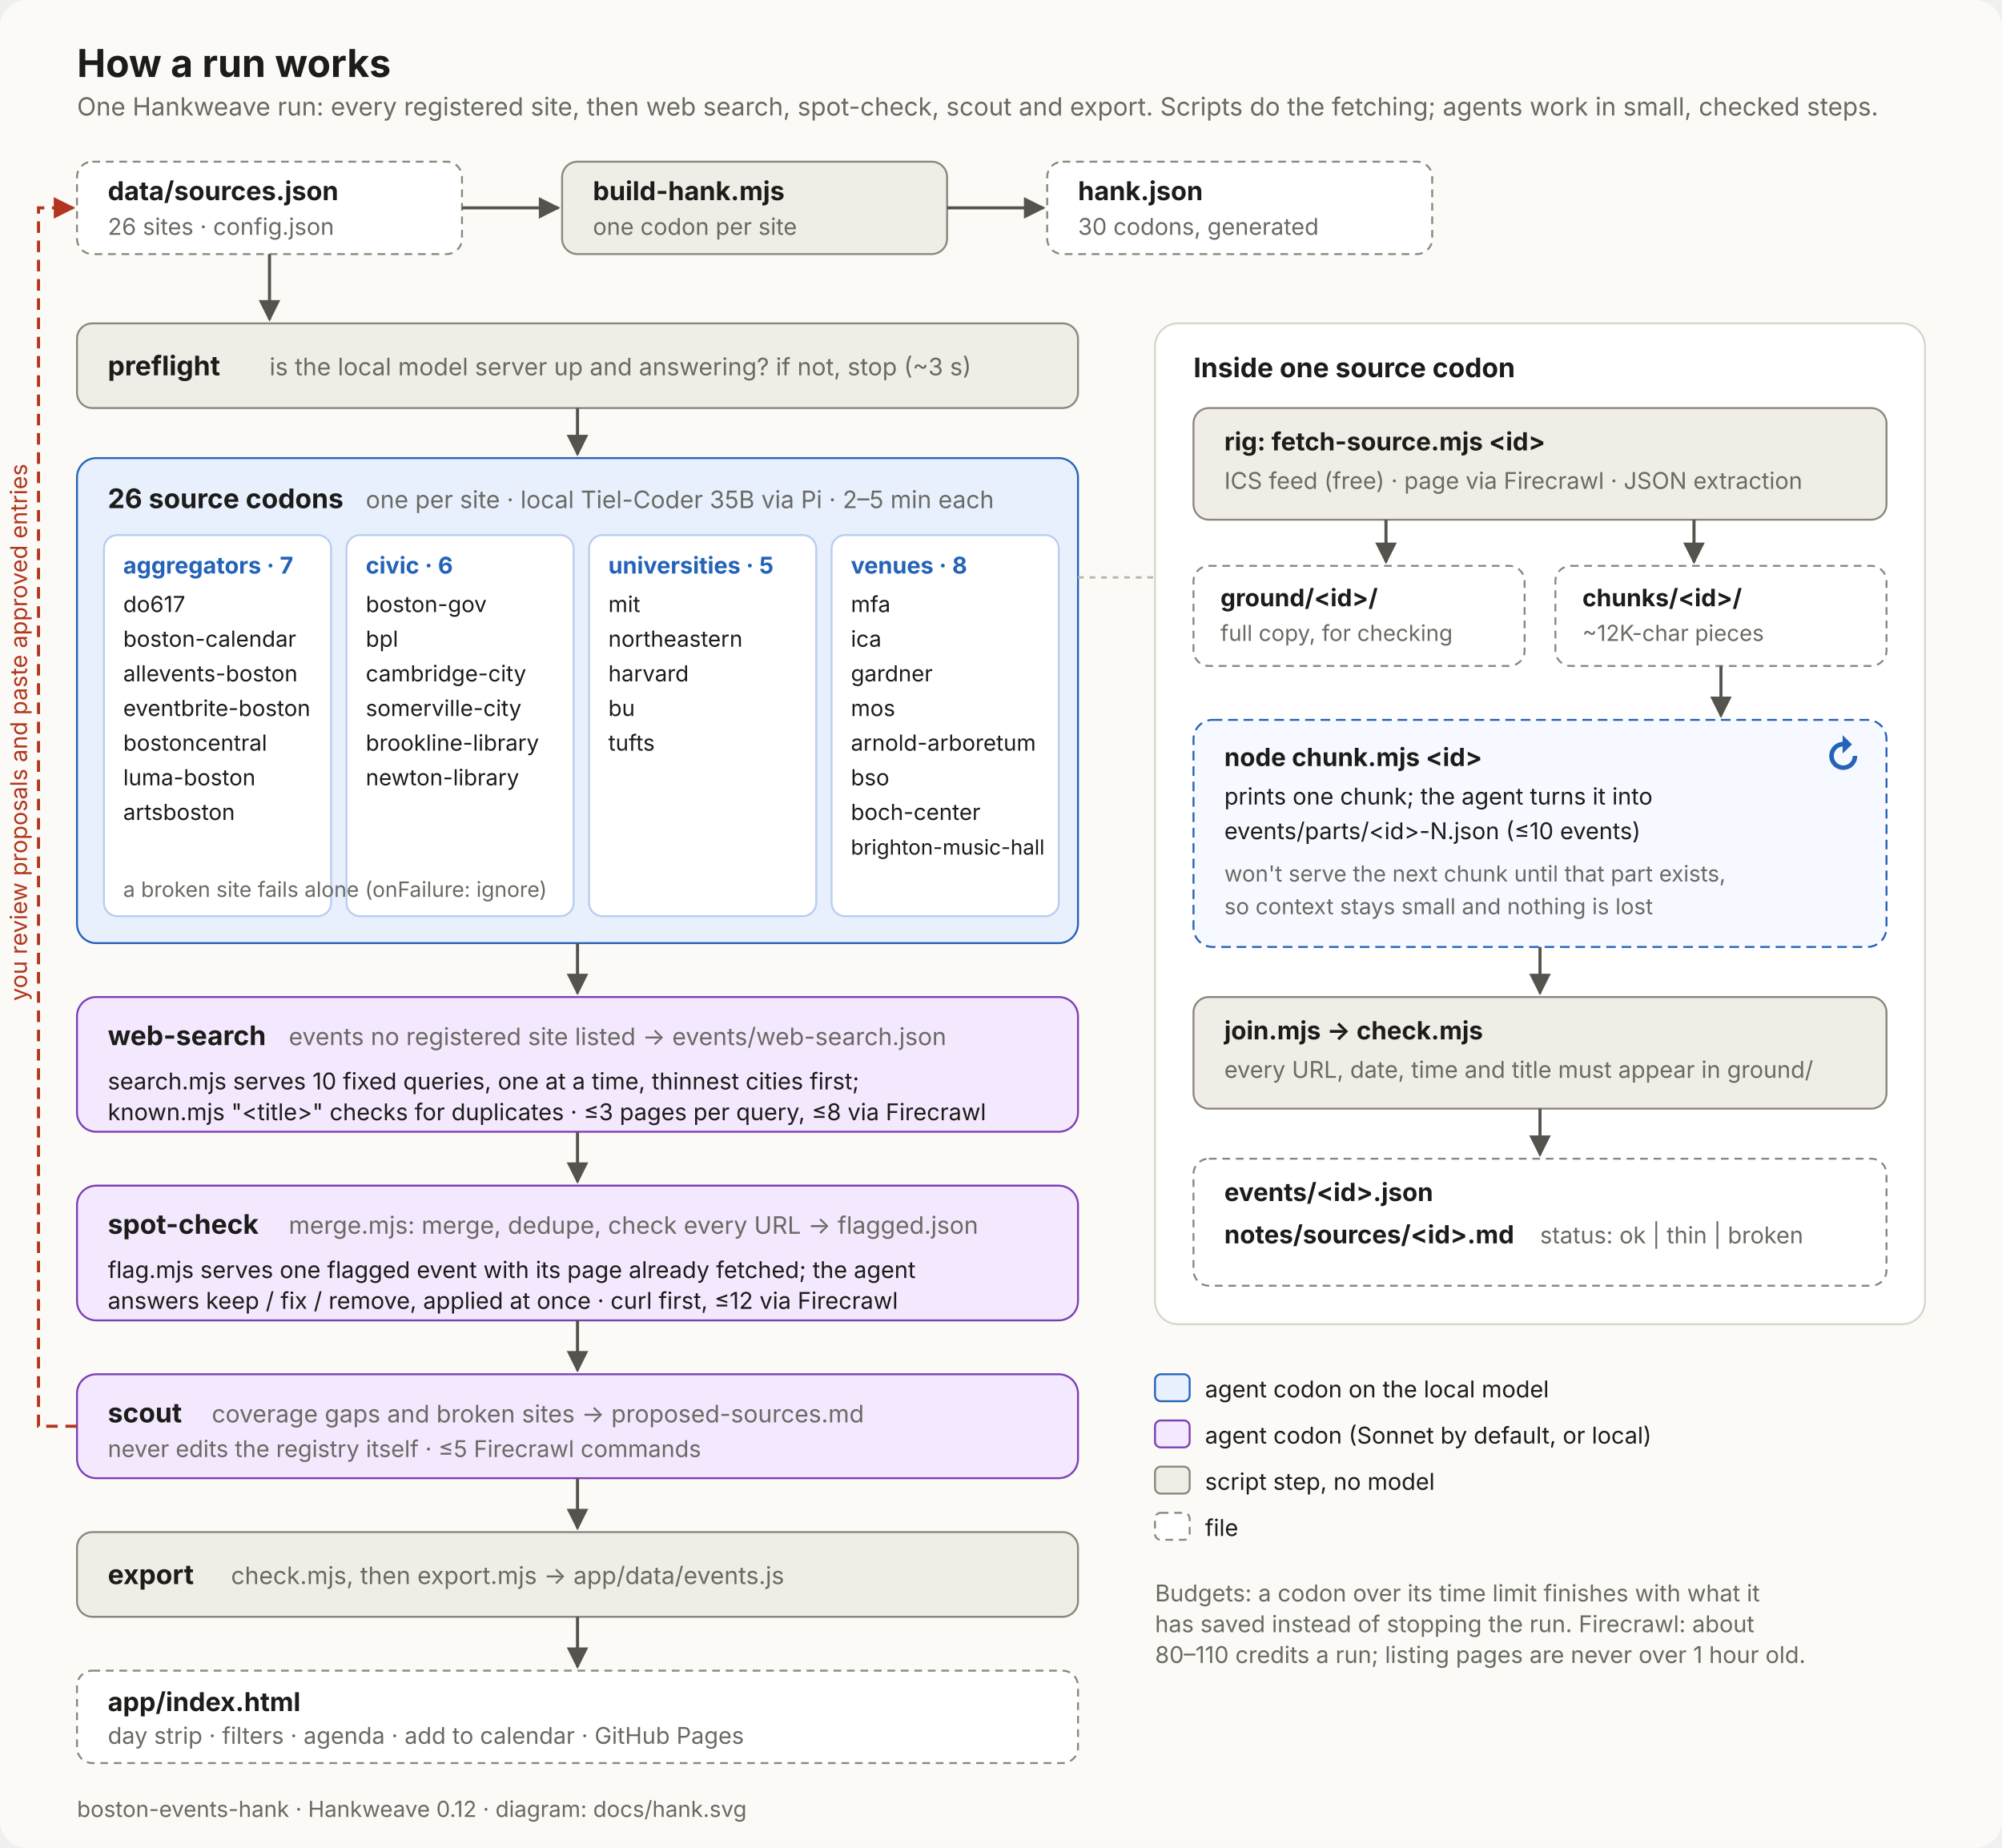
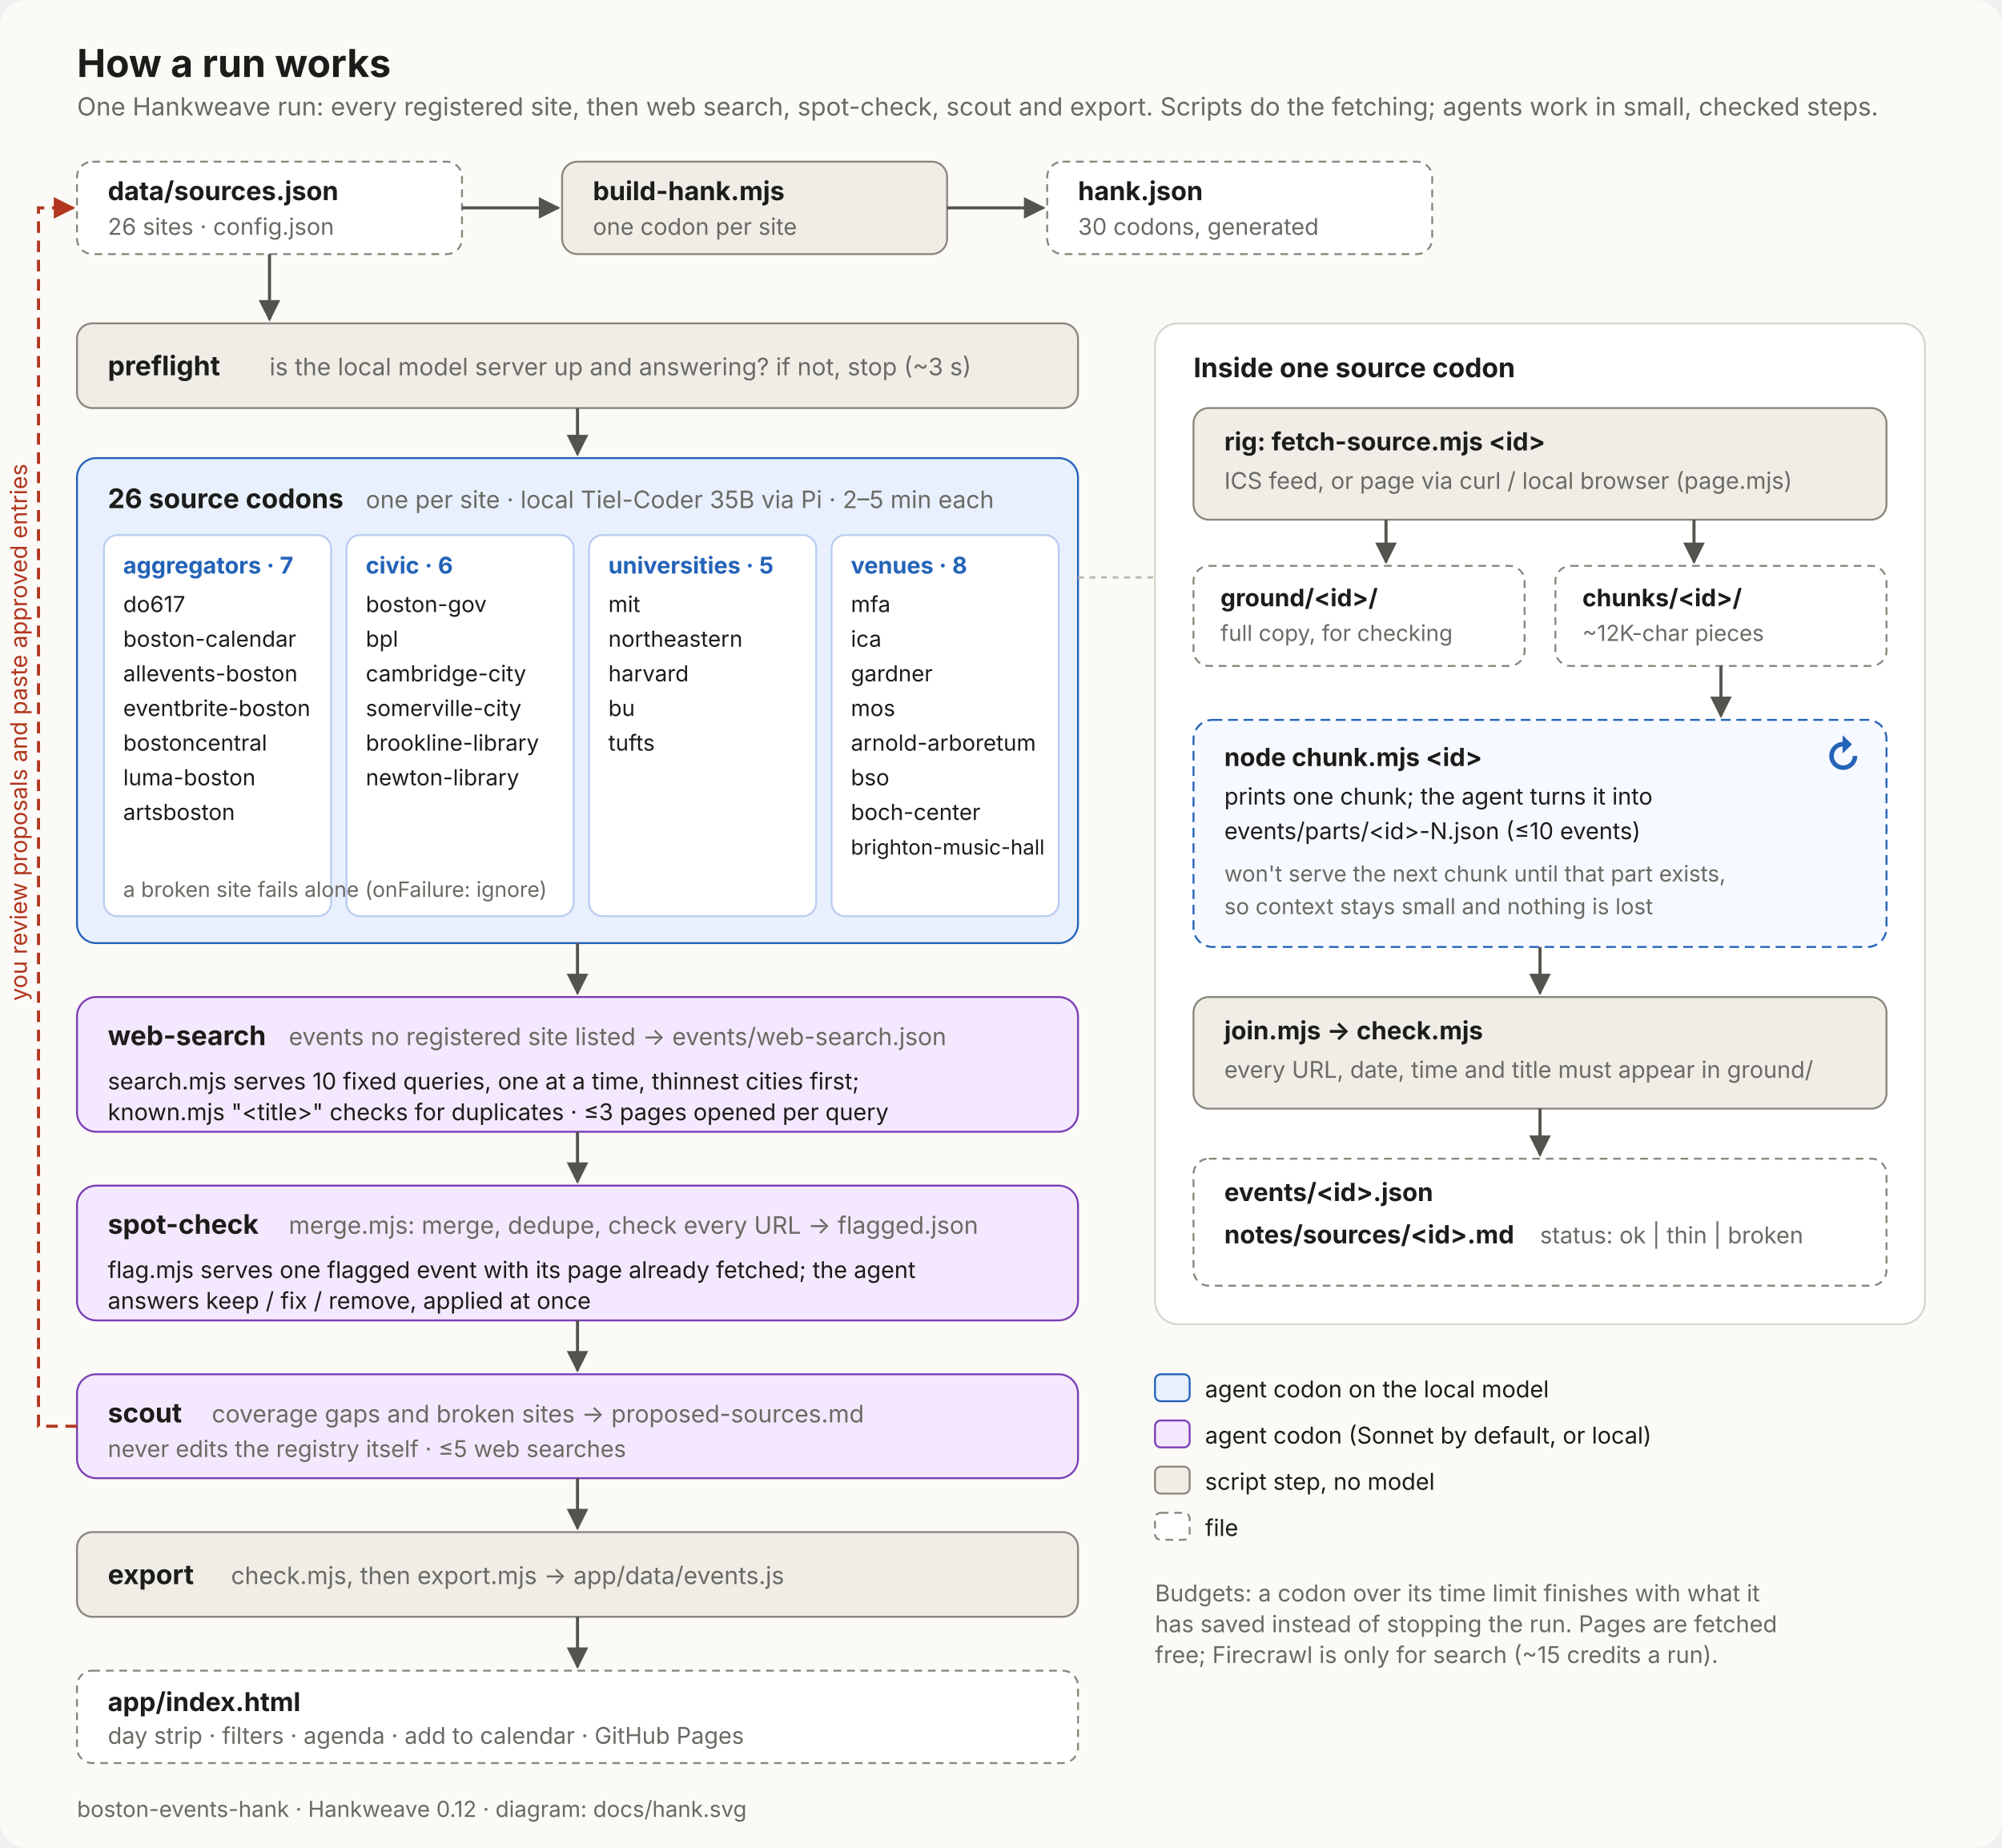
<svg xmlns="http://www.w3.org/2000/svg" viewBox="0 0 1040 960" width="1040" height="960" font-family="system-ui, -apple-system, 'Segoe UI', sans-serif">
  <style>
    .bg { fill: #fbfaf7; }
    .t { fill: #1c1c1a; }
    .m { fill: #6a6a64; }
    .h { font-weight: 700; }
    .local { fill: #e8f0fe; stroke: #2463b8; }
    .tail { fill: #f3e8fd; stroke: #7b3fb5; }
    .script { fill: #efede6; stroke: #8a877d; }
    .file { fill: #ffffff; stroke: #8a877d; stroke-dasharray: 4 3; }
    .inset { fill: #ffffff; stroke: #d8d5cc; }
    .loop { fill: #f6f9ff; stroke: #2463b8; stroke-dasharray: 5 3; }
    .col { fill: #ffffff; stroke: #b9cdf0; }
    .arrow { stroke: #55534d; stroke-width: 1.6; fill: none; marker-end: url(#a); }
    .back { stroke: #b2361f; stroke-width: 1.6; fill: none; stroke-dasharray: 6 4; marker-end: url(#b); }
    .link { stroke: #b9b6ad; stroke-width: 1.2; fill: none; stroke-dasharray: 3 3; }
    .red { fill: #b2361f; }
    .blue { fill: #2463b8; }
    .purple { fill: #7b3fb5; }
    @media (prefers-color-scheme: dark) {
      .bg { fill: #161615; }
      .t { fill: #ecebe6; }
      .m { fill: #9b9a93; }
      .local { fill: #17263d; stroke: #7eaef0; }
      .tail { fill: #2a1d38; stroke: #b98ae6; }
      .script { fill: #262624; stroke: #8f8c84; }
      .file { fill: #1d1d1b; stroke: #8f8c84; }
      .inset { fill: #1d1d1b; stroke: #3a3a36; }
      .loop { fill: #1a2536; stroke: #7eaef0; }
      .col { fill: #1d1d1b; stroke: #33507a; }
      .arrow { stroke: #b4b2aa; }
      .link { stroke: #55534d; }
      .red { fill: #ee8a74; } .back { stroke: #ee8a74; }
      .blue { fill: #7eaef0; }
      .purple { fill: #b98ae6; }
    }
  </style>
  <defs>
    <marker id="a" viewBox="0 0 10 10" refX="9" refY="5" markerWidth="7" markerHeight="7" orient="auto-start-reverse">
      <path d="M0 0 L10 5 L0 10 z" fill="#55534d" />
    </marker>
    <marker id="b" viewBox="0 0 10 10" refX="9" refY="5" markerWidth="7" markerHeight="7" orient="auto-start-reverse">
      <path d="M0 0 L10 5 L0 10 z" fill="#b2361f" />
    </marker>
  </defs>
  <rect class="bg" x="0" y="0" width="1040" height="960" rx="14" />
  <text class="t h" x="40" y="40" font-size="20">How a run works</text>
  <text class="m" x="40" y="60" font-size="13">One Hankweave run: every registered site, then web search, spot-check, scout and export. Scripts do the fetching; agents work in small, checked steps.</text>
  <rect class="file" x="40" y="84" width="200" height="48" rx="8" />
  <text class="t h" x="56" y="104" font-size="13.5">data/sources.json</text>
  <text class="m" x="56" y="122" font-size="12">26 sites · config.json</text>
  <path class="arrow" d="M240 108 H290" />
  <rect class="script" x="292" y="84" width="200" height="48" rx="8" />
  <text class="t h" x="308" y="104" font-size="13.5">build-hank.mjs</text>
  <text class="m" x="308" y="122" font-size="12">one codon per site</text>
  <path class="arrow" d="M492 108 H542" />
  <rect class="file" x="544" y="84" width="200" height="48" rx="8" />
  <text class="t h" x="560" y="104" font-size="13.5">hank.json</text>
  <text class="m" x="560" y="122" font-size="12">30 codons, generated</text>
  <path class="arrow" d="M140 132 V166" />
  <rect class="script" x="40" y="168" width="520" height="44" rx="8" />
  <text class="t h" x="56" y="195" font-size="14">preflight</text>
  <text class="m" x="140" y="195" font-size="12.5">is the local model server up and answering? if not, stop (~3 s)</text>
  <path class="arrow" d="M300 212 V236" />
  <rect class="local" x="40" y="238" width="520" height="252" rx="10" />
  <text class="t h" x="56" y="264" font-size="14">26 source codons</text>
  <text class="m" x="190" y="264" font-size="12.5">one per site · local Tiel-Coder 35B via Pi · 2–5 min each</text>
  <g font-size="11.5">
    <rect class="col" x="54" y="278" width="118" height="198" rx="7" />
    <text class="blue h" x="64" y="298" font-size="12">aggregators · 7</text>
    <text class="t" x="64" y="318">do617</text>
    <text class="t" x="64" y="336">boston-calendar</text>
    <text class="t" x="64" y="354">allevents-boston</text>
    <text class="t" x="64" y="372">eventbrite-boston</text>
    <text class="t" x="64" y="390">bostoncentral</text>
    <text class="t" x="64" y="408">luma-boston</text>
    <text class="t" x="64" y="426">artsboston</text>
    <rect class="col" x="180" y="278" width="118" height="198" rx="7" />
    <text class="blue h" x="190" y="298" font-size="12">civic · 6</text>
    <text class="t" x="190" y="318">boston-gov</text>
    <text class="t" x="190" y="336">bpl</text>
    <text class="t" x="190" y="354">cambridge-city</text>
    <text class="t" x="190" y="372">somerville-city</text>
    <text class="t" x="190" y="390">brookline-library</text>
    <text class="t" x="190" y="408">newton-library</text>
    <rect class="col" x="306" y="278" width="118" height="198" rx="7" />
    <text class="blue h" x="316" y="298" font-size="12">universities · 5</text>
    <text class="t" x="316" y="318">mit</text>
    <text class="t" x="316" y="336">northeastern</text>
    <text class="t" x="316" y="354">harvard</text>
    <text class="t" x="316" y="372">bu</text>
    <text class="t" x="316" y="390">tufts</text>
    <rect class="col" x="432" y="278" width="118" height="198" rx="7" />
    <text class="blue h" x="442" y="298" font-size="12">venues · 8</text>
    <text class="t" x="442" y="318">mfa</text>
    <text class="t" x="442" y="336">ica</text>
    <text class="t" x="442" y="354">gardner</text>
    <text class="t" x="442" y="372">mos</text>
    <text class="t" x="442" y="390">arnold-arboretum</text>
    <text class="t" x="442" y="408">bso</text>
    <text class="t" x="442" y="426">boch-center</text>
    <text class="t" x="442" y="444" font-size="10.8">brighton-music-hall</text>
  </g>
  <text class="m" x="64" y="466" font-size="11">a broken site fails alone (onFailure: ignore)</text>
  <path class="arrow" d="M300 490 V516" />
  <rect class="tail" x="40" y="518" width="520" height="70" rx="10" />
  <text class="t h" x="56" y="543" font-size="14">web-search</text>
  <text class="m" x="150" y="543" font-size="12.5">events no registered site listed → events/web-search.json</text>
  <text class="t" x="56" y="566" font-size="12">search.mjs serves 10 fixed queries, one at a time, thinnest cities first;</text>
-   <text class="t" x="56" y="582" font-size="12">known.mjs "&lt;title&gt;" checks for duplicates · ≤3 pages per query, ≤8 via Firecrawl</text>
+   <text class="t" x="56" y="582" font-size="12">known.mjs "&lt;title&gt;" checks for duplicates · ≤3 pages opened per query</text>
  <path class="arrow" d="M300 588 V614" />
  <rect class="tail" x="40" y="616" width="520" height="70" rx="10" />
  <text class="t h" x="56" y="641" font-size="14">spot-check</text>
  <text class="m" x="150" y="641" font-size="12.5">merge.mjs: merge, dedupe, check every URL → flagged.json</text>
  <text class="t" x="56" y="664" font-size="12">flag.mjs serves one flagged event with its page already fetched; the agent</text>
-   <text class="t" x="56" y="680" font-size="12">answers keep / fix / remove, applied at once · curl first, ≤12 via Firecrawl</text>
+   <text class="t" x="56" y="680" font-size="12">answers keep / fix / remove, applied at once</text>
  <path class="arrow" d="M300 686 V712" />
  <rect class="tail" x="40" y="714" width="520" height="54" rx="10" />
  <text class="t h" x="56" y="739" font-size="14">scout</text>
  <text class="m" x="110" y="739" font-size="12.5">coverage gaps and broken sites → proposed-sources.md</text>
-   <text class="m" x="56" y="757" font-size="12">never edits the registry itself · ≤5 Firecrawl commands</text>
+   <text class="m" x="56" y="757" font-size="12">never edits the registry itself · ≤5 web searches</text>
  <path class="arrow" d="M300 768 V794" />
  <rect class="script" x="40" y="796" width="520" height="44" rx="8" />
  <text class="t h" x="56" y="823" font-size="14">export</text>
  <text class="m" x="120" y="823" font-size="12.5">check.mjs, then export.mjs → app/data/events.js</text>
  <path class="arrow" d="M300 840 V866" />
  <rect class="file" x="40" y="868" width="520" height="48" rx="8" />
  <text class="t h" x="56" y="889" font-size="13.5">app/index.html</text>
  <text class="m" x="56" y="906" font-size="12">day strip · filters · agenda · add to calendar · GitHub Pages</text>
  <path class="back" d="M40 741 H20 V108 H38" />
  <text class="red" x="0" y="0" font-size="12" transform="translate(14 520) rotate(-90)">you review proposals and paste approved entries</text>
  <path class="link" d="M560 300 H600" />
  <rect class="inset" x="600" y="168" width="400" height="520" rx="12" />
  <text class="t h" x="620" y="196" font-size="14">Inside one source codon</text>
  <rect class="script" x="620" y="212" width="360" height="58" rx="8" />
  <text class="t h" x="636" y="234" font-size="13">rig: fetch-source.mjs &lt;id&gt;</text>
-   <text class="m" x="636" y="254" font-size="12">ICS feed (free) · page via Firecrawl · JSON extraction</text>
+   <text class="m" x="636" y="254" font-size="12">ICS feed, or page via curl / local browser (page.mjs)</text>
  <path class="arrow" d="M720 270 V292" />
  <path class="arrow" d="M880 270 V292" />
  <rect class="file" x="620" y="294" width="172" height="52" rx="8" />
  <text class="t h" x="634" y="315" font-size="12.5">ground/&lt;id&gt;/</text>
  <text class="m" x="634" y="333" font-size="11.5">full copy, for checking</text>
  <rect class="file" x="808" y="294" width="172" height="52" rx="8" />
  <text class="t h" x="822" y="315" font-size="12.5">chunks/&lt;id&gt;/</text>
  <text class="m" x="822" y="333" font-size="11.5">~12K-char pieces</text>
  <path class="arrow" d="M894 346 V372" />
  <rect class="loop" x="620" y="374" width="360" height="118" rx="10" />
  <text class="t h" x="636" y="398" font-size="13">node chunk.mjs &lt;id&gt;</text>
  <text class="t" x="636" y="418" font-size="12">prints one chunk; the agent turns it into</text>
  <text class="t" x="636" y="436" font-size="12">events/parts/&lt;id&gt;-N.json (≤10 events)</text>
  <text class="m" x="636" y="458" font-size="11.5">won't serve the next chunk until that part exists,</text>
  <text class="m" x="636" y="475" font-size="11.5">so context stays small and nothing is lost</text>
  <text class="blue h" x="948" y="400" font-size="20">↻</text>
  <path class="arrow" d="M800 492 V516" />
  <rect class="script" x="620" y="518" width="360" height="58" rx="8" />
  <text class="t h" x="636" y="540" font-size="13">join.mjs → check.mjs</text>
  <text class="m" x="636" y="560" font-size="12">every URL, date, time and title must appear in ground/</text>
  <path class="arrow" d="M800 576 V600" />
  <rect class="file" x="620" y="602" width="360" height="66" rx="8" />
  <text class="t h" x="636" y="624" font-size="13">events/&lt;id&gt;.json</text>
  <text class="t h" x="636" y="646" font-size="13">notes/sources/&lt;id&gt;.md</text>
  <text class="m" x="800" y="646" font-size="12">status: ok | thin | broken</text>
  <g font-size="12">
    <rect class="local" x="600" y="714" width="18" height="14" rx="3" />
    <text class="t" x="626" y="726">agent codon on the local model</text>
    <rect class="tail" x="600" y="738" width="18" height="14" rx="3" />
    <text class="t" x="626" y="750">agent codon (Sonnet by default, or local)</text>
    <rect class="script" x="600" y="762" width="18" height="14" rx="3" />
    <text class="t" x="626" y="774">script step, no model</text>
    <rect class="file" x="600" y="786" width="18" height="14" rx="3" />
    <text class="t" x="626" y="798">file</text>
  </g>
  <text class="m" x="600" y="832" font-size="12">Budgets: a codon over its time limit finishes with what it</text>
-   <text class="m" x="600" y="848" font-size="12">has saved instead of stopping the run. Firecrawl: about</text>
-   <text class="m" x="600" y="864" font-size="12">80–110 credits a run; listing pages are never over 1 hour old.</text>
+   <text class="m" x="600" y="848" font-size="12">has saved instead of stopping the run. Pages are fetched</text>
+   <text class="m" x="600" y="864" font-size="12">free; Firecrawl is only for search (~15 credits a run).</text>
  <text class="m" x="40" y="944" font-size="11.5">boston-events-hank · Hankweave 0.12 · diagram: docs/hank.svg</text>
</svg>
